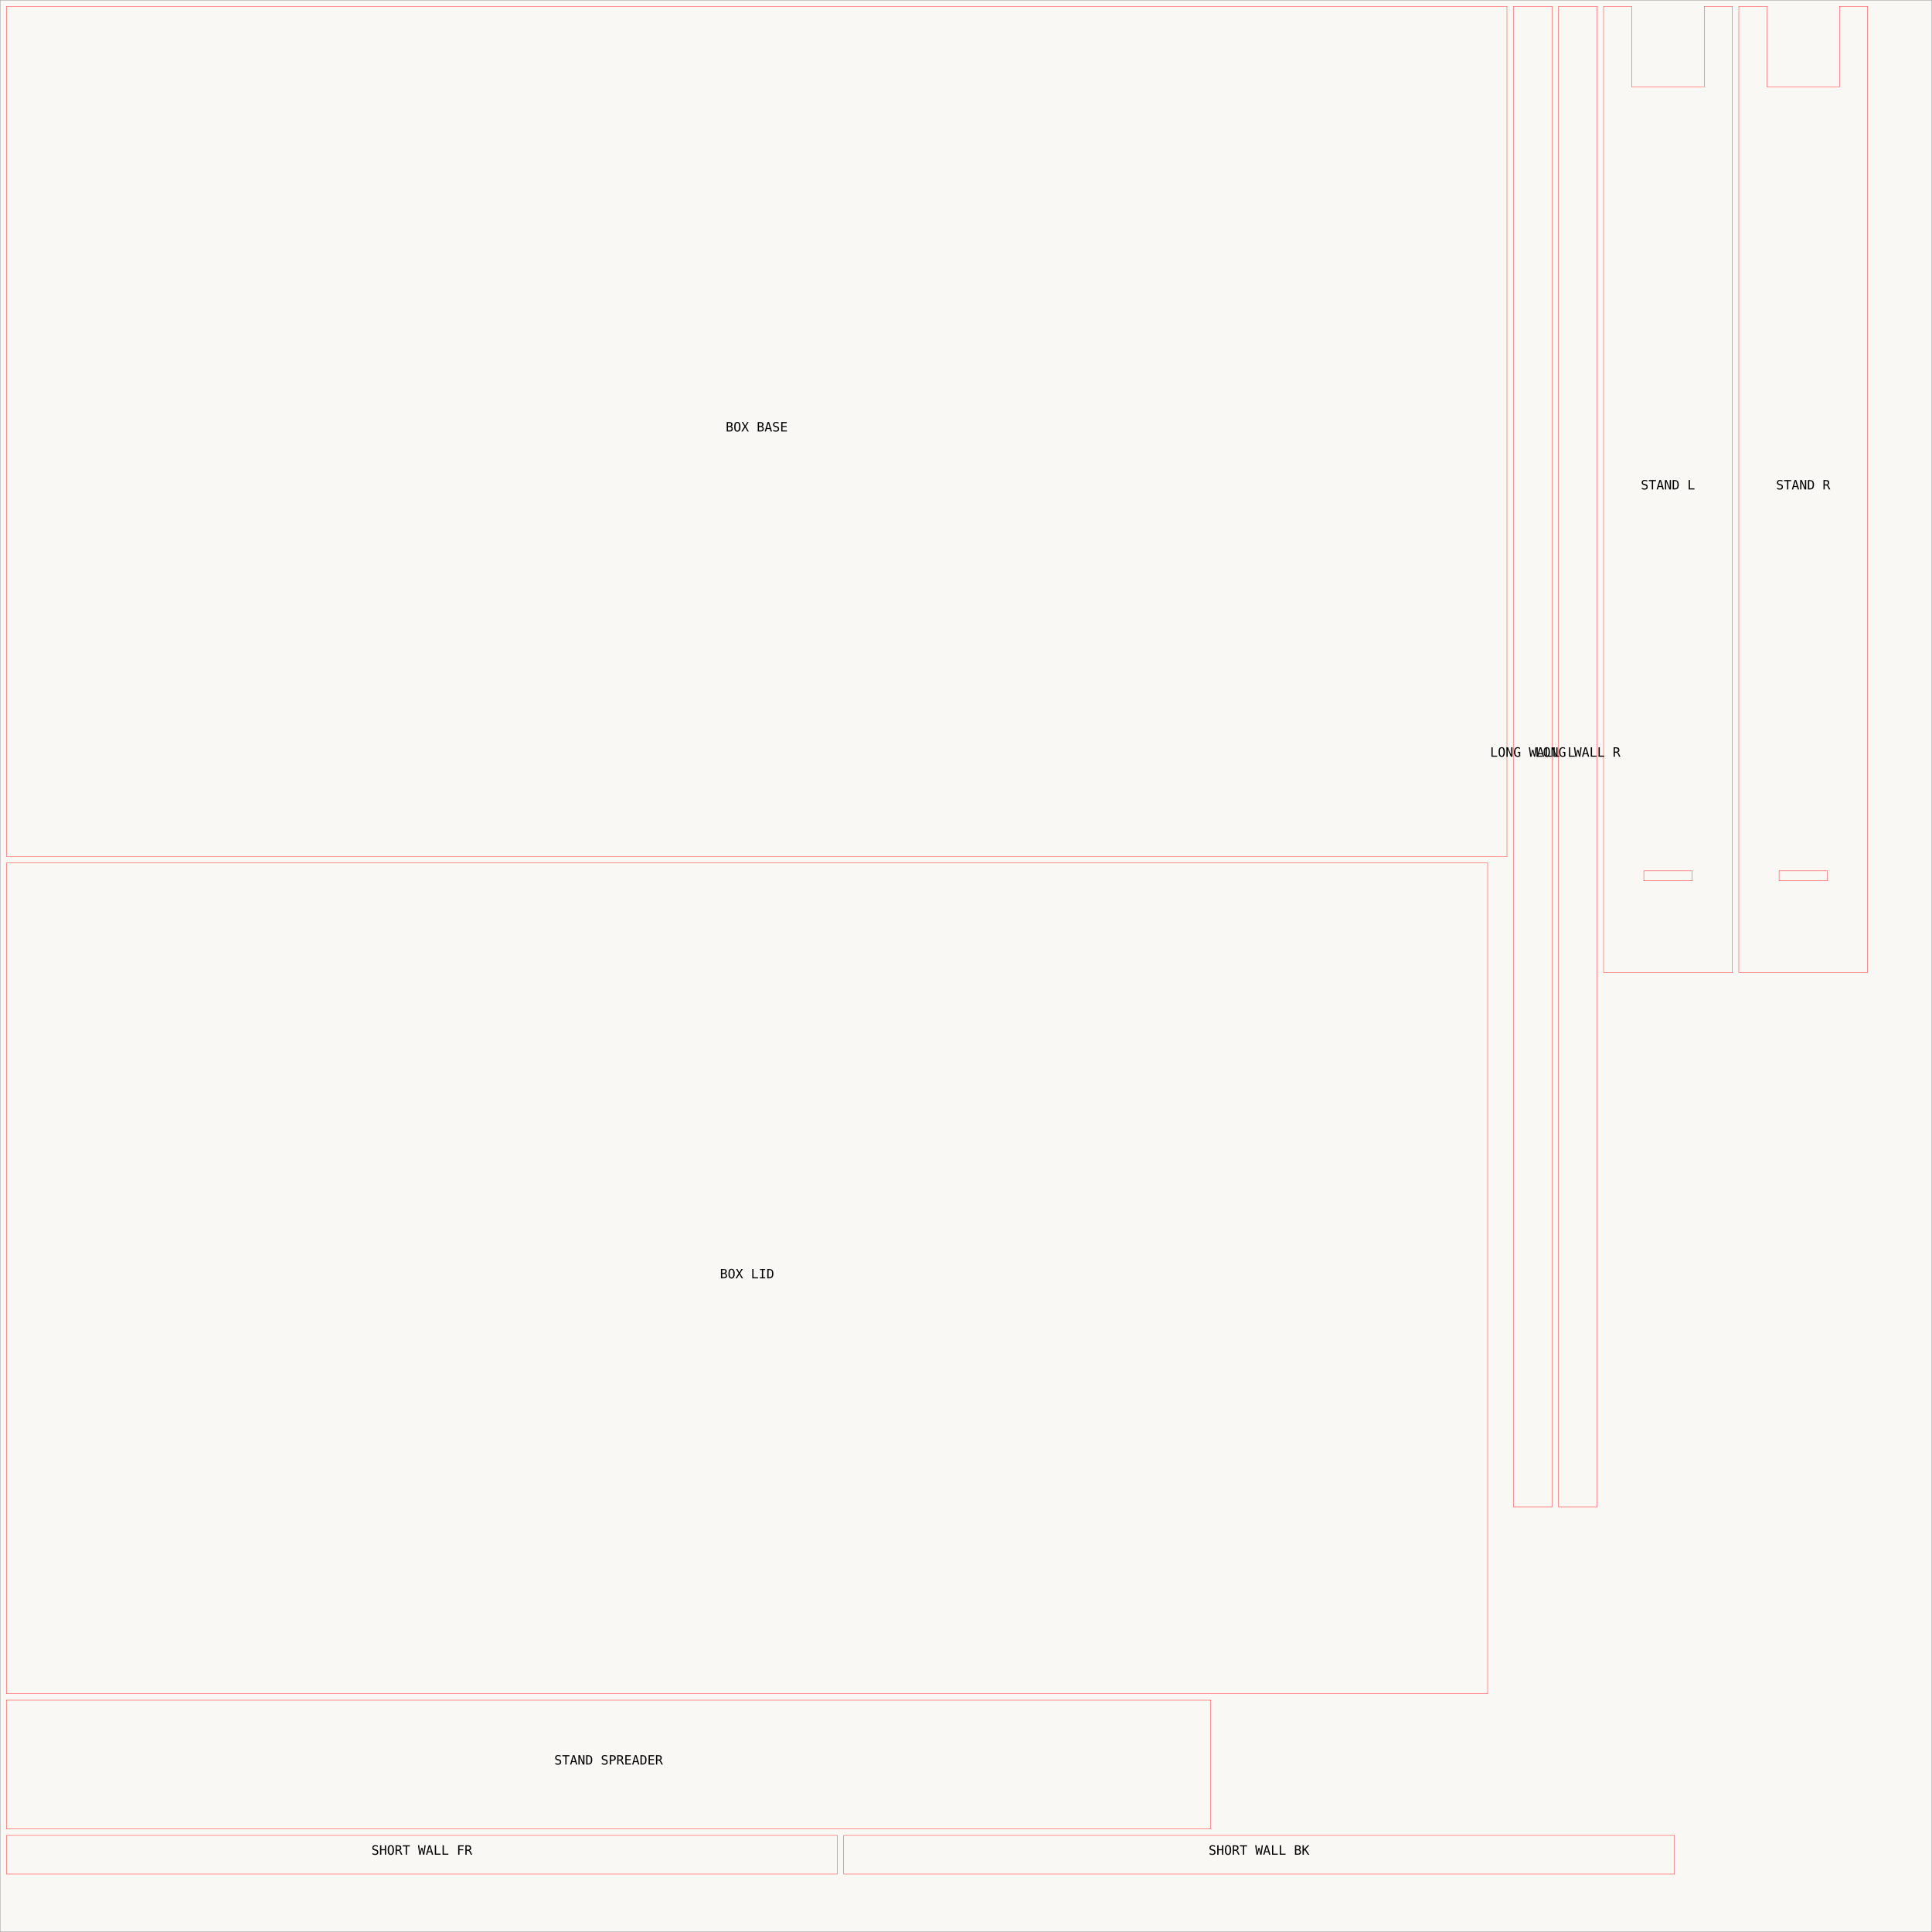
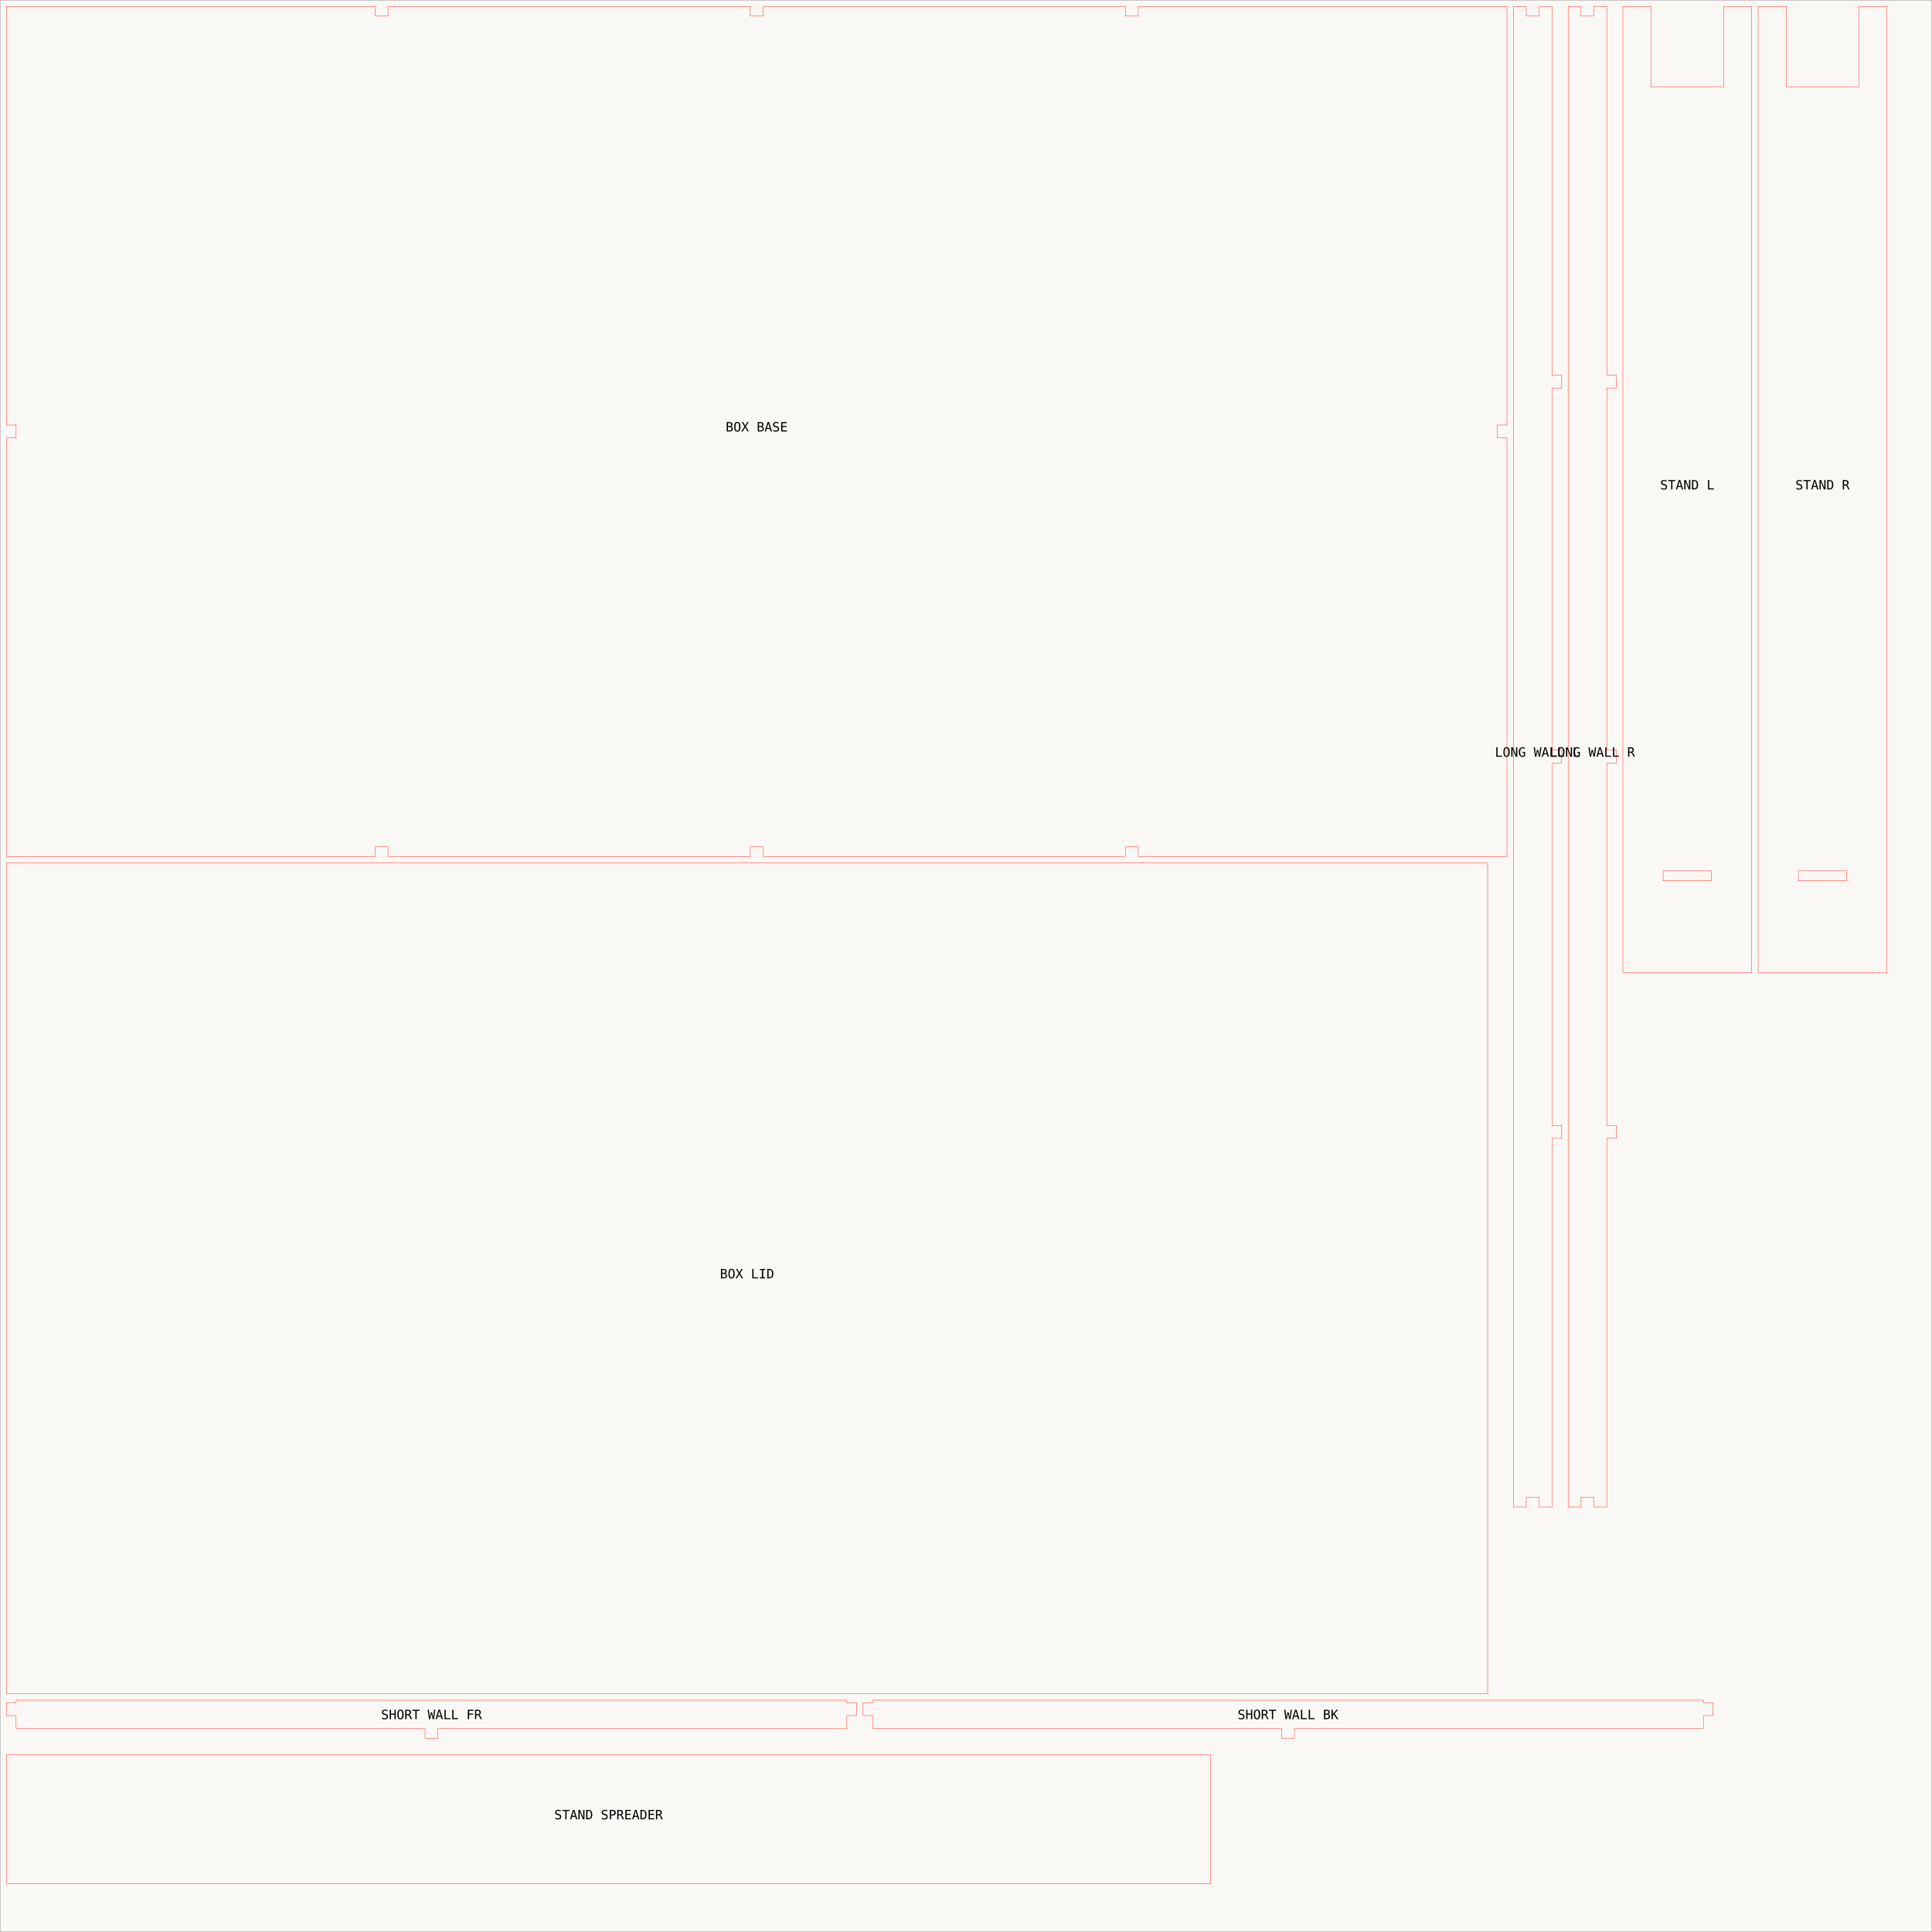
<svg xmlns="http://www.w3.org/2000/svg" viewBox="0 0 600.0 600.0" width="600.0mm" height="600.0mm">
  <rect x="0" y="0" width="600.0" height="600.0" fill="#faf8f4" stroke="#aaaaaa" stroke-width="0.3" />
  <g id="box_base">
-     <path id="box_base_outer" d="M 2,2 L 468,2 L 468,266 L 2,266 Z" fill="none" stroke="#ff0000" stroke-width="0.1" />
+     <path id="box_base_outer" d="M 2,2 L 116.5,2 L 116.5,5 L 120.5,5 L 120.5,2 L 233,2 L 233,5 L 237,5 L 237,2 L 349.5,2 L 349.5,5 L 353.5,5 L 353.5,2 L 468,2 L 468,132 L 465,132 L 465,136 L 468,136 L 468,266 L 353.5,266 L 353.5,263 L 349.5,263 L 349.5,266 L 237,266 L 237,263 L 233,263 L 233,266 L 120.5,266 L 120.5,263 L 116.5,263 L 116.5,266 L 2,266 L 2,136 L 5,136 L 5,132 L 2,132 Z" fill="none" stroke="#ff0000" stroke-width="0.1" />
    <text x="235.00" y="134.00" font-size="4.0" font-family="monospace" text-anchor="middle" fill="#000000">BOX BASE</text>
  </g>
  <g id="box_lid">
    <path id="box_lid_outer" d="M 2,268 L 462,268 L 462,526 L 2,526 Z" fill="none" stroke="#ff0000" stroke-width="0.1" />
    <text x="232.00" y="397.00" font-size="4.0" font-family="monospace" text-anchor="middle" fill="#000000">BOX LID</text>
  </g>
  <g id="box_long_wall_L">
-     <path id="box_long_wall_L_outer" d="M 470,2 L 482,2 L 482,468 L 470,468 Z" fill="none" stroke="#ff0000" stroke-width="0.1" />
-     <text x="476.00" y="235.00" font-size="4.0" font-family="monospace" text-anchor="middle" fill="#000000">LONG WALL L</text>
+     <path id="box_long_wall_L_outer" d="M 470,2 L 474,2 L 474,5 L 478,5 L 478,2 L 482,2 L 482,116.5 L 485,116.5 L 485,120.5 L 482,120.5 L 482,233 L 485,233 L 485,237 L 482,237 L 482,349.5 L 485,349.5 L 485,353.5 L 482,353.5 L 482,468 L 478,468 L 478,465 L 474,465 L 474,468 L 470,468 Z" fill="none" stroke="#ff0000" stroke-width="0.1" />
+     <text x="477.50" y="235.00" font-size="4.0" font-family="monospace" text-anchor="middle" fill="#000000">LONG WALL L</text>
  </g>
  <g id="box_long_wall_R">
-     <path id="box_long_wall_R_outer" d="M 484,2 L 496,2 L 496,468 L 484,468 Z" fill="none" stroke="#ff0000" stroke-width="0.1" />
-     <text x="490.00" y="235.00" font-size="4.0" font-family="monospace" text-anchor="middle" fill="#000000">LONG WALL R</text>
+     <path id="box_long_wall_R_outer" d="M 487,2 L 491,2 L 491,5 L 495,5 L 495,2 L 499,2 L 499,116.5 L 502,116.5 L 502,120.5 L 499,120.5 L 499,233 L 502,233 L 502,237 L 499,237 L 499,349.5 L 502,349.5 L 502,353.5 L 499,353.5 L 499,468 L 495,468 L 495,465 L 491,465 L 491,468 L 487,468 Z" fill="none" stroke="#ff0000" stroke-width="0.1" />
+     <text x="494.50" y="235.00" font-size="4.0" font-family="monospace" text-anchor="middle" fill="#000000">LONG WALL R</text>
  </g>
  <g id="box_short_wall_front">
-     <path id="box_short_wall_front_outer" d="M 2,570 L 260,570 L 260,582 L 2,582 Z" fill="none" stroke="#ff0000" stroke-width="0.1" />
-     <text x="131.00" y="576.00" font-size="4.0" font-family="monospace" text-anchor="middle" fill="#000000">SHORT WALL FR</text>
+     <path id="box_short_wall_front_outer" d="M 5,528 L 5,528.8 L 2,528.8 L 2,532.8 L 5,532.8 L 5,536.8 L 132,536.8 L 132,539.8 L 136,539.8 L 136,536.8 L 263,536.8 L 263,532.8 L 266,532.8 L 266,528.8 L 263,528.8 L 263,528 Z" fill="none" stroke="#ff0000" stroke-width="0.1" />
+     <text x="134.00" y="533.90" font-size="4.0" font-family="monospace" text-anchor="middle" fill="#000000">SHORT WALL FR</text>
  </g>
  <g id="box_short_wall_back">
-     <path id="box_short_wall_back_outer" d="M 262,570 L 520,570 L 520,582 L 262,582 Z" fill="none" stroke="#ff0000" stroke-width="0.1" />
-     <text x="391.00" y="576.00" font-size="4.0" font-family="monospace" text-anchor="middle" fill="#000000">SHORT WALL BK</text>
+     <path id="box_short_wall_back_outer" d="M 271,528 L 271,528.8 L 268,528.8 L 268,532.8 L 271,532.8 L 271,536.8 L 398,536.8 L 398,539.8 L 402,539.8 L 402,536.8 L 529,536.8 L 529,532.8 L 532,532.8 L 532,528.8 L 529,528.8 L 529,528 Z" fill="none" stroke="#ff0000" stroke-width="0.1" />
+     <text x="400.00" y="533.90" font-size="4.0" font-family="monospace" text-anchor="middle" fill="#000000">SHORT WALL BK</text>
  </g>
  <g id="stand_L">
-     <path id="stand_L_outer" d="M 498,2 L 506.75,2 L 506.75,27 L 529.25,27 L 529.25,2 L 538,2 L 538,302 L 498,302 Z" fill="none" stroke="#ff0000" stroke-width="0.1" />
-     <path id="stand_L_hole0" d="M 510.5,270.45 L 525.5,270.45 L 525.5,273.55 L 510.5,273.55 Z" fill="none" stroke="#ff0000" stroke-width="0.1" />
-     <text x="518.00" y="152.00" font-size="4.0" font-family="monospace" text-anchor="middle" fill="#000000">STAND L</text>
+     <path id="stand_L_outer" d="M 504,2 L 512.75,2 L 512.75,27 L 535.25,27 L 535.25,2 L 544,2 L 544,302 L 504,302 Z" fill="none" stroke="#ff0000" stroke-width="0.1" />
+     <path id="stand_L_hole0" d="M 516.5,270.45 L 531.5,270.45 L 531.5,273.55 L 516.5,273.55 Z" fill="none" stroke="#ff0000" stroke-width="0.1" />
+     <text x="524.00" y="152.00" font-size="4.0" font-family="monospace" text-anchor="middle" fill="#000000">STAND L</text>
  </g>
  <g id="stand_R">
-     <path id="stand_R_outer" d="M 580,2 L 571.25,2 L 571.25,27 L 548.75,27 L 548.75,2 L 540,2 L 540,302 L 580,302 Z" fill="none" stroke="#ff0000" stroke-width="0.1" />
-     <path id="stand_R_hole0" d="M 552.5,270.45 L 567.5,270.45 L 567.5,273.55 L 552.5,273.55 Z" fill="none" stroke="#ff0000" stroke-width="0.1" />
-     <text x="560.00" y="152.00" font-size="4.0" font-family="monospace" text-anchor="middle" fill="#000000">STAND R</text>
+     <path id="stand_R_outer" d="M 586,2 L 577.25,2 L 577.25,27 L 554.75,27 L 554.75,2 L 546,2 L 546,302 L 586,302 Z" fill="none" stroke="#ff0000" stroke-width="0.1" />
+     <path id="stand_R_hole0" d="M 558.5,270.45 L 573.5,270.45 L 573.5,273.55 L 558.5,273.55 Z" fill="none" stroke="#ff0000" stroke-width="0.1" />
+     <text x="566.00" y="152.00" font-size="4.0" font-family="monospace" text-anchor="middle" fill="#000000">STAND R</text>
  </g>
  <g id="stand_spreader">
-     <path id="stand_spreader_outer" d="M 2,528 L 376,528 L 376,568 L 2,568 Z" fill="none" stroke="#ff0000" stroke-width="0.1" />
-     <text x="189.00" y="548.00" font-size="4.0" font-family="monospace" text-anchor="middle" fill="#000000">STAND SPREADER</text>
+     <path id="stand_spreader_outer" d="M 2,545 L 376,545 L 376,585 L 2,585 Z" fill="none" stroke="#ff0000" stroke-width="0.1" />
+     <text x="189.00" y="565.00" font-size="4.0" font-family="monospace" text-anchor="middle" fill="#000000">STAND SPREADER</text>
  </g>
</svg>
